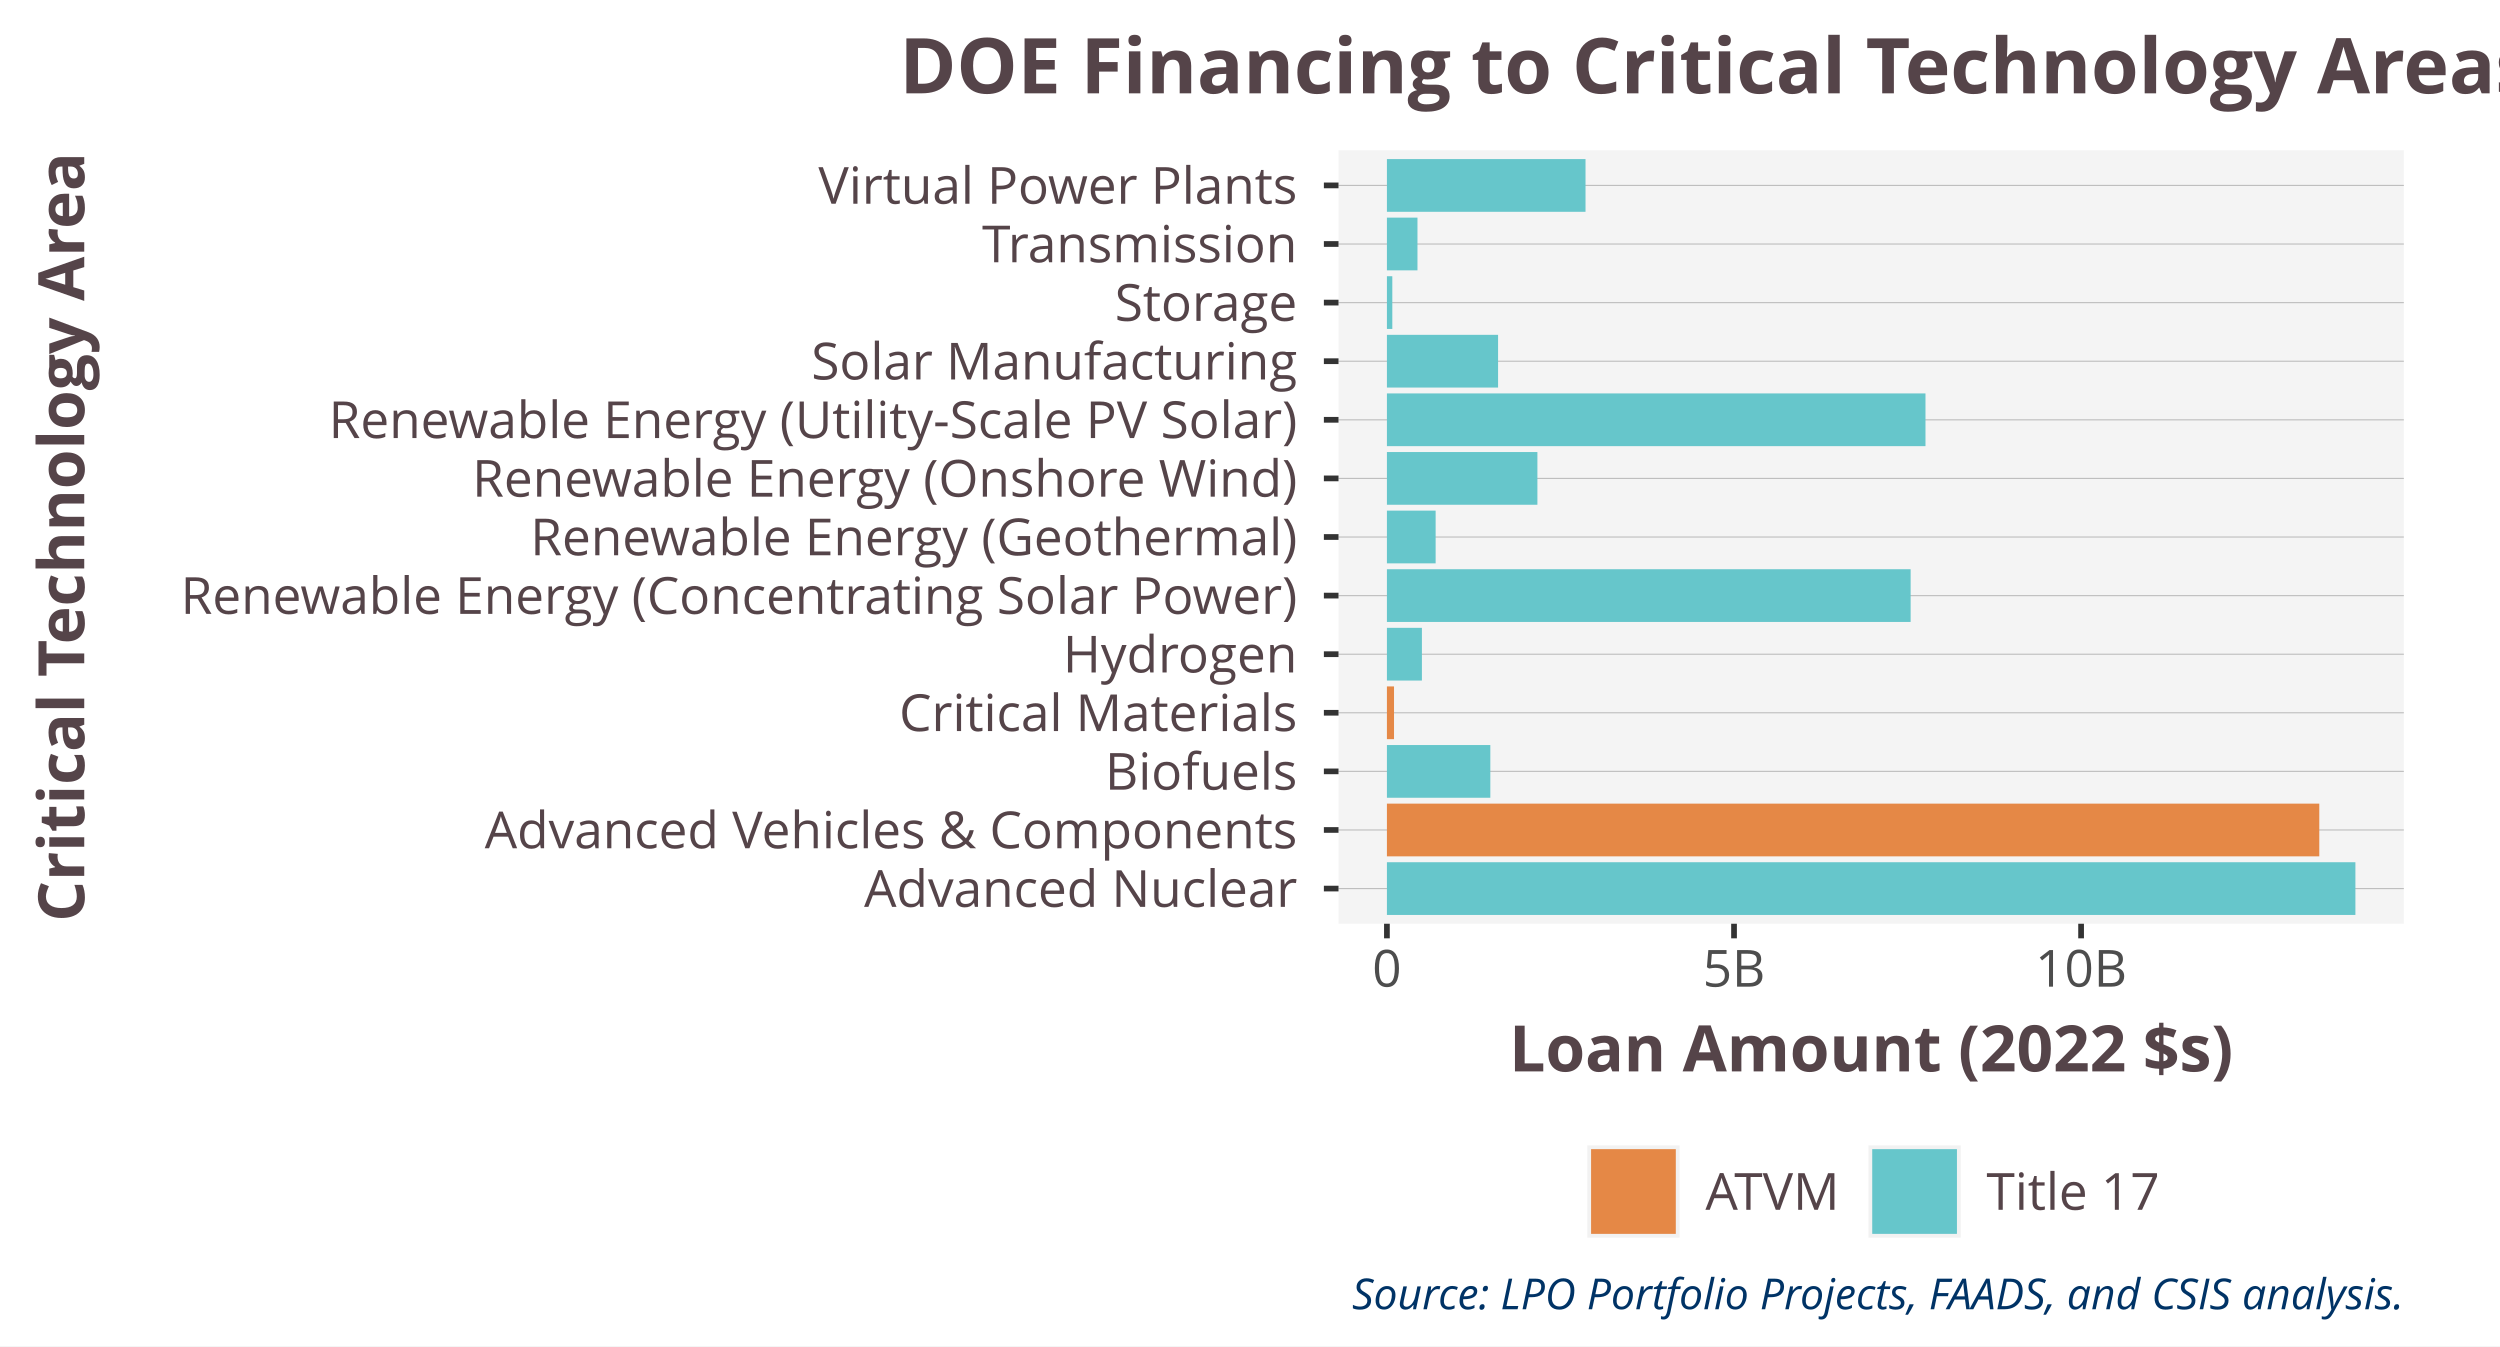
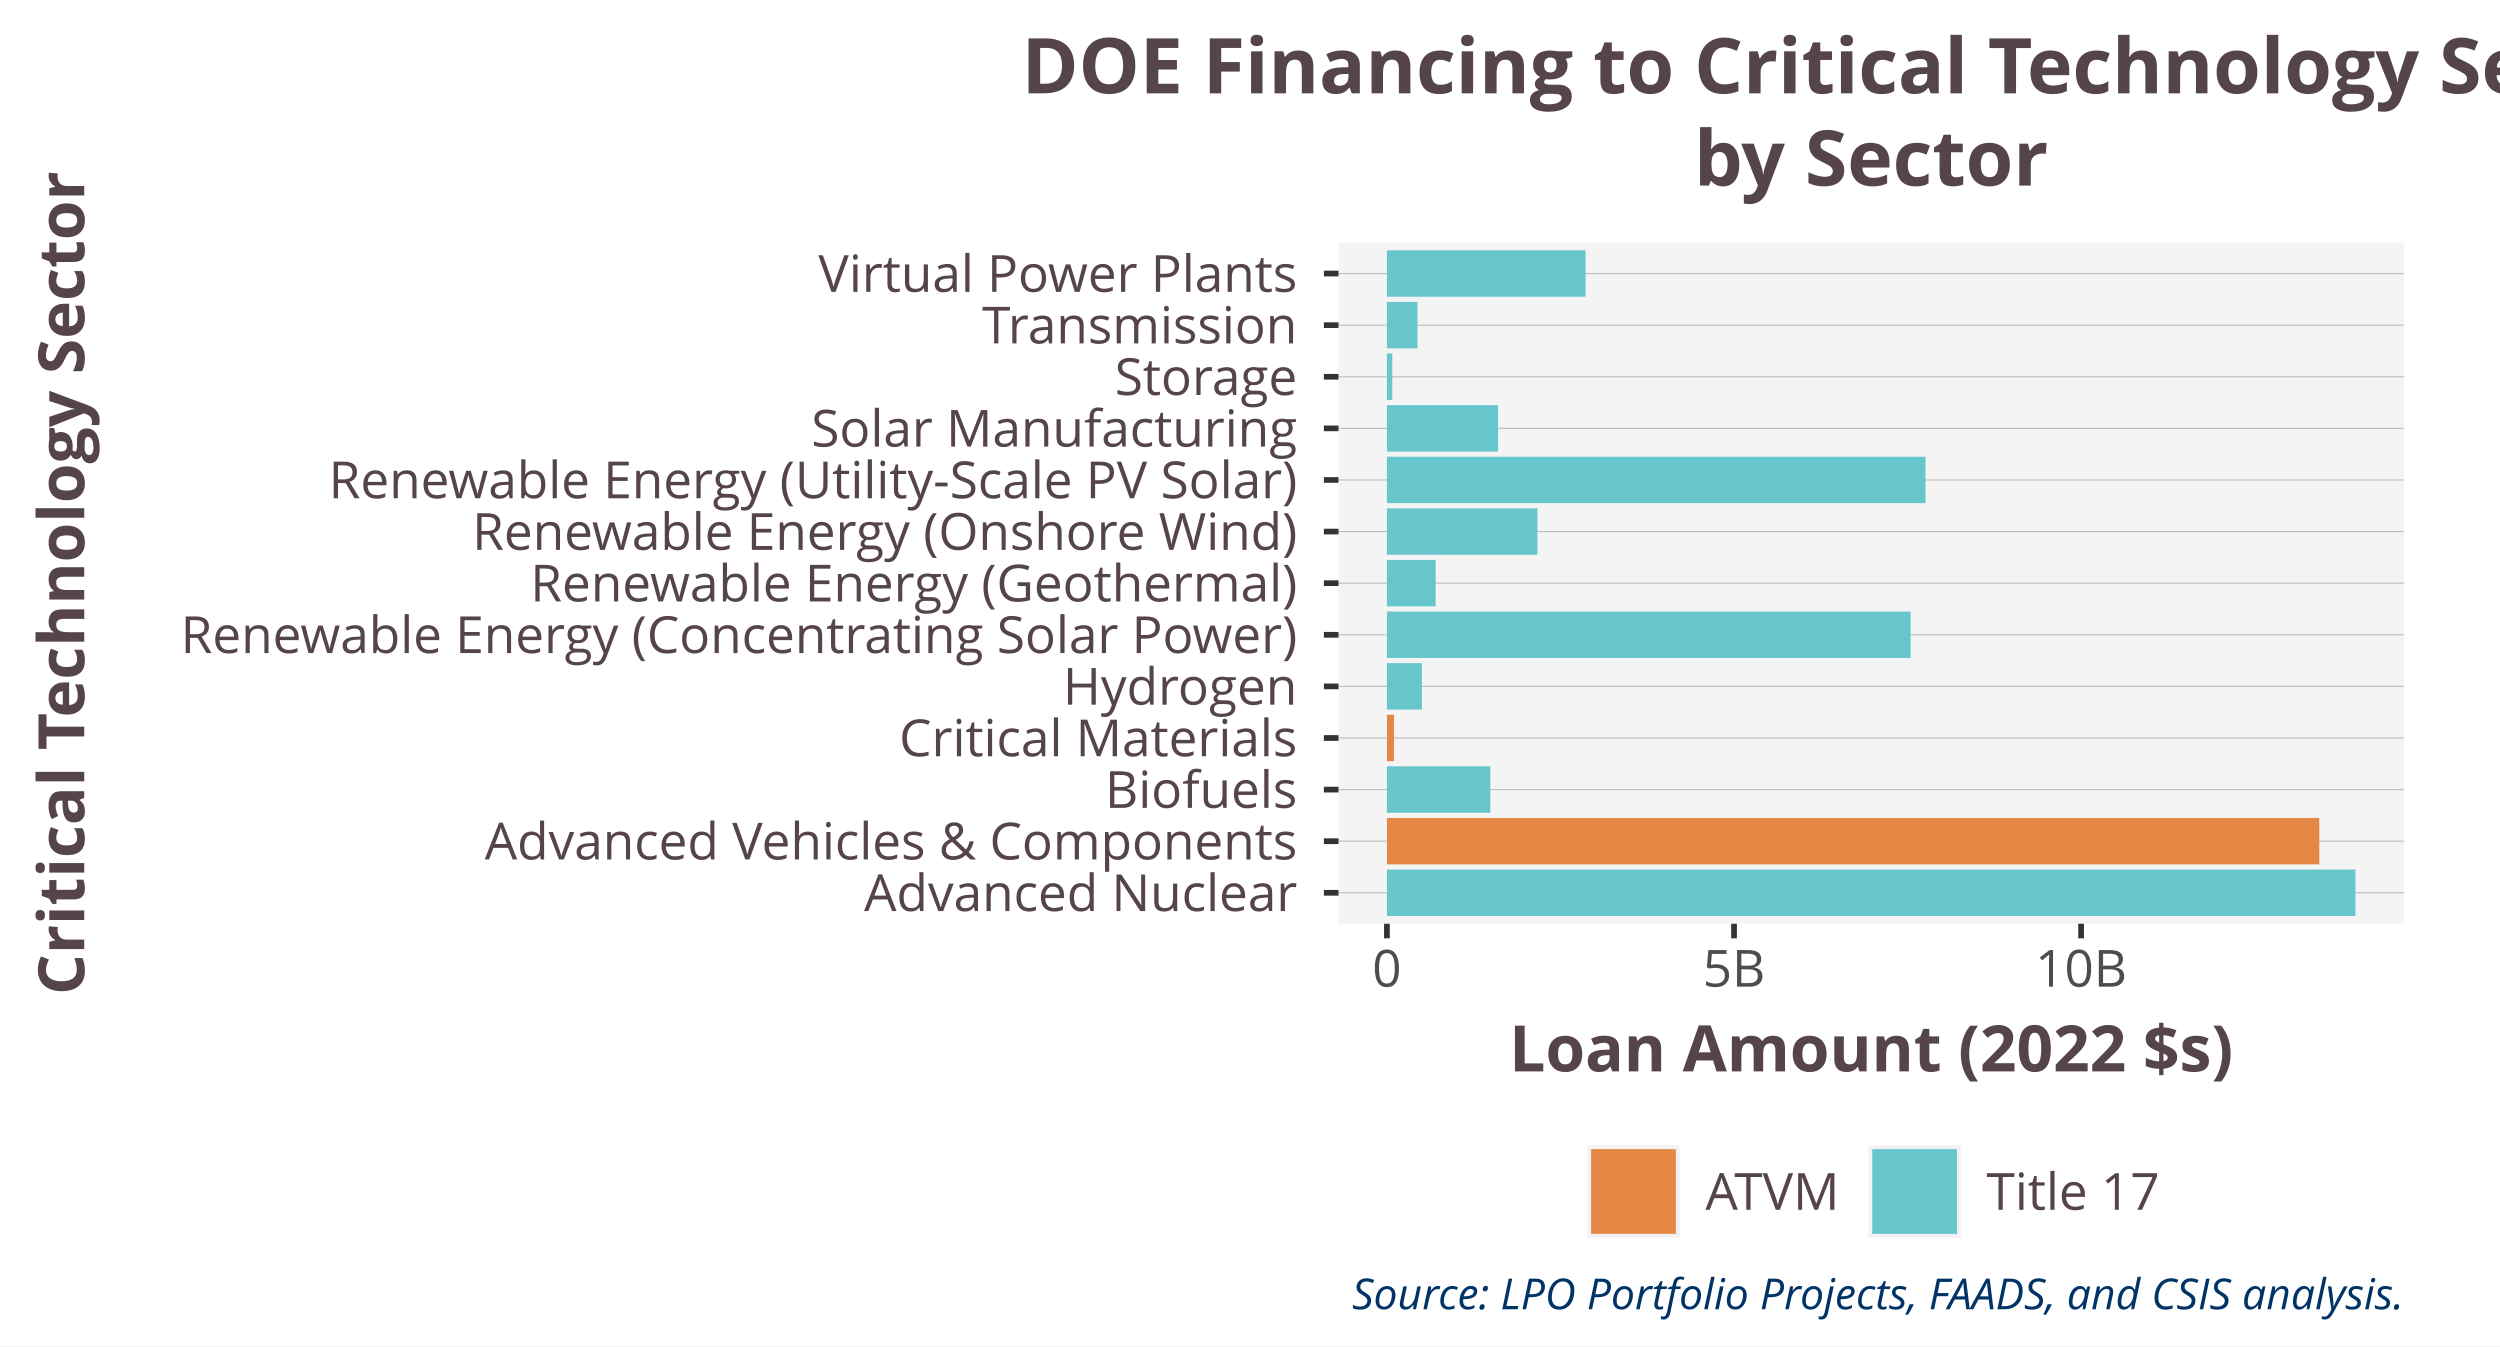
<svg xmlns="http://www.w3.org/2000/svg" class="svglite" width="468.00pt" height="252.00pt" viewBox="0 0 468.00 252.00">
  <defs>
    <style type="text/css">
    .svglite line, .svglite polyline, .svglite polygon, .svglite path, .svglite rect, .svglite circle {
      fill: none;
      stroke: #000000;
      stroke-linecap: round;
      stroke-linejoin: round;
      stroke-miterlimit: 10.00;
    }
    .svglite text {
      white-space: pre;
    }
  </style>
  </defs>
  <rect width="100%" height="100%" style="stroke: none; fill: #FFFFFF;" />
  <defs>
    <clipPath id="cpMC4wMHw0NjguMDB8MC4wMHwyNTIuMDA=">
      <rect x="0.00" y="0.00" width="468.00" height="252.00" />
    </clipPath>
  </defs>
  <g clip-path="url(#cpMC4wMHw0NjguMDB8MC4wMHwyNTIuMDA=)">
    <rect x="0.00" y="0.00" width="468.00" height="252.00" style="stroke-width: 1.07; stroke: #FFFFFF; fill: #FFFFFF;" />
  </g>
  <defs>
-     <clipPath id="cpMjUwLjU3fDQ1MC4wMHwyOC4xM3wxNzIuOTI=">
-       <rect x="250.57" y="28.13" width="199.43" height="144.79" />
+     <clipPath id="cpMjUwLjU3fDQ1MC4wMHw0NS40MXwxNzIuOTI=">
+       <rect x="250.57" y="45.41" width="199.43" height="127.51" />
    </clipPath>
  </defs>
-   <g clip-path="url(#cpMjUwLjU3fDQ1MC4wMHwyOC4xM3wxNzIuOTI=)">
-     <rect x="250.57" y="28.13" width="199.43" height="144.79" style="stroke-width: 1.07; stroke: none; fill: #F4F4F4;" />
-     <polyline points="250.57,166.34 450.00,166.34 " style="stroke-width: 0.21; stroke: #BEBEBE; stroke-linecap: butt;" />
-     <polyline points="250.57,155.37 450.00,155.37 " style="stroke-width: 0.21; stroke: #BEBEBE; stroke-linecap: butt;" />
-     <polyline points="250.57,144.40 450.00,144.40 " style="stroke-width: 0.21; stroke: #BEBEBE; stroke-linecap: butt;" />
-     <polyline points="250.57,133.43 450.00,133.43 " style="stroke-width: 0.21; stroke: #BEBEBE; stroke-linecap: butt;" />
-     <polyline points="250.57,122.47 450.00,122.47 " style="stroke-width: 0.21; stroke: #BEBEBE; stroke-linecap: butt;" />
-     <polyline points="250.57,111.50 450.00,111.50 " style="stroke-width: 0.21; stroke: #BEBEBE; stroke-linecap: butt;" />
-     <polyline points="250.57,100.53 450.00,100.53 " style="stroke-width: 0.21; stroke: #BEBEBE; stroke-linecap: butt;" />
-     <polyline points="250.57,89.56 450.00,89.56 " style="stroke-width: 0.21; stroke: #BEBEBE; stroke-linecap: butt;" />
-     <polyline points="250.57,78.59 450.00,78.59 " style="stroke-width: 0.21; stroke: #BEBEBE; stroke-linecap: butt;" />
-     <polyline points="250.57,67.62 450.00,67.62 " style="stroke-width: 0.21; stroke: #BEBEBE; stroke-linecap: butt;" />
-     <polyline points="250.57,56.65 450.00,56.65 " style="stroke-width: 0.21; stroke: #BEBEBE; stroke-linecap: butt;" />
-     <polyline points="250.57,45.68 450.00,45.68 " style="stroke-width: 0.21; stroke: #BEBEBE; stroke-linecap: butt;" />
-     <polyline points="250.57,34.71 450.00,34.71 " style="stroke-width: 0.21; stroke: #BEBEBE; stroke-linecap: butt;" />
-     <rect x="259.63" y="150.44" width="174.54" height="9.87" style="stroke-width: 1.07; stroke: none; stroke-linecap: butt; stroke-linejoin: miter; fill: #E58846;" />
-     <rect x="259.63" y="128.50" width="1.33" height="9.87" style="stroke-width: 1.07; stroke: none; stroke-linecap: butt; stroke-linejoin: miter; fill: #E58846;" />
-     <rect x="259.63" y="161.41" width="181.30" height="9.87" style="stroke-width: 1.07; stroke: none; stroke-linecap: butt; stroke-linejoin: miter; fill: #66C6CB;" />
-     <rect x="259.63" y="139.47" width="19.36" height="9.87" style="stroke-width: 1.07; stroke: none; stroke-linecap: butt; stroke-linejoin: miter; fill: #66C6CB;" />
-     <rect x="259.63" y="117.53" width="6.55" height="9.87" style="stroke-width: 1.07; stroke: none; stroke-linecap: butt; stroke-linejoin: miter; fill: #66C6CB;" />
-     <rect x="259.63" y="106.56" width="98.04" height="9.87" style="stroke-width: 1.07; stroke: none; stroke-linecap: butt; stroke-linejoin: miter; fill: #66C6CB;" />
-     <rect x="259.63" y="95.59" width="9.12" height="9.87" style="stroke-width: 1.07; stroke: none; stroke-linecap: butt; stroke-linejoin: miter; fill: #66C6CB;" />
-     <rect x="259.63" y="84.62" width="28.17" height="9.87" style="stroke-width: 1.07; stroke: none; stroke-linecap: butt; stroke-linejoin: miter; fill: #66C6CB;" />
-     <rect x="259.63" y="73.65" width="100.82" height="9.87" style="stroke-width: 1.07; stroke: none; stroke-linecap: butt; stroke-linejoin: miter; fill: #66C6CB;" />
-     <rect x="259.63" y="62.68" width="20.81" height="9.87" style="stroke-width: 1.07; stroke: none; stroke-linecap: butt; stroke-linejoin: miter; fill: #66C6CB;" />
-     <rect x="259.63" y="51.71" width="1.01" height="9.87" style="stroke-width: 1.07; stroke: none; stroke-linecap: butt; stroke-linejoin: miter; fill: #66C6CB;" />
-     <rect x="259.63" y="40.74" width="5.72" height="9.87" style="stroke-width: 1.07; stroke: none; stroke-linecap: butt; stroke-linejoin: miter; fill: #66C6CB;" />
-     <rect x="259.63" y="29.78" width="37.18" height="9.87" style="stroke-width: 1.07; stroke: none; stroke-linecap: butt; stroke-linejoin: miter; fill: #66C6CB;" />
+   <g clip-path="url(#cpMjUwLjU3fDQ1MC4wMHw0NS40MXwxNzIuOTI=)">
+     <rect x="250.57" y="45.41" width="199.43" height="127.51" style="stroke-width: 1.07; stroke: none; fill: #F4F4F4;" />
+     <polyline points="250.57,167.13 450.00,167.13 " style="stroke-width: 0.21; stroke: #BEBEBE; stroke-linecap: butt;" />
+     <polyline points="250.57,157.47 450.00,157.47 " style="stroke-width: 0.21; stroke: #BEBEBE; stroke-linecap: butt;" />
+     <polyline points="250.57,147.81 450.00,147.81 " style="stroke-width: 0.21; stroke: #BEBEBE; stroke-linecap: butt;" />
+     <polyline points="250.57,138.15 450.00,138.15 " style="stroke-width: 0.21; stroke: #BEBEBE; stroke-linecap: butt;" />
+     <polyline points="250.57,128.49 450.00,128.49 " style="stroke-width: 0.21; stroke: #BEBEBE; stroke-linecap: butt;" />
+     <polyline points="250.57,118.83 450.00,118.83 " style="stroke-width: 0.21; stroke: #BEBEBE; stroke-linecap: butt;" />
+     <polyline points="250.57,109.17 450.00,109.17 " style="stroke-width: 0.21; stroke: #BEBEBE; stroke-linecap: butt;" />
+     <polyline points="250.57,99.51 450.00,99.51 " style="stroke-width: 0.21; stroke: #BEBEBE; stroke-linecap: butt;" />
+     <polyline points="250.57,89.85 450.00,89.85 " style="stroke-width: 0.21; stroke: #BEBEBE; stroke-linecap: butt;" />
+     <polyline points="250.57,80.19 450.00,80.19 " style="stroke-width: 0.21; stroke: #BEBEBE; stroke-linecap: butt;" />
+     <polyline points="250.57,70.53 450.00,70.53 " style="stroke-width: 0.21; stroke: #BEBEBE; stroke-linecap: butt;" />
+     <polyline points="250.57,60.87 450.00,60.87 " style="stroke-width: 0.21; stroke: #BEBEBE; stroke-linecap: butt;" />
+     <polyline points="250.57,51.21 450.00,51.21 " style="stroke-width: 0.21; stroke: #BEBEBE; stroke-linecap: butt;" />
+     <rect x="259.63" y="153.12" width="174.54" height="8.69" style="stroke-width: 1.07; stroke: none; stroke-linecap: butt; stroke-linejoin: miter; fill: #E58846;" />
+     <rect x="259.63" y="133.80" width="1.33" height="8.69" style="stroke-width: 1.07; stroke: none; stroke-linecap: butt; stroke-linejoin: miter; fill: #E58846;" />
+     <rect x="259.63" y="162.78" width="181.30" height="8.69" style="stroke-width: 1.07; stroke: none; stroke-linecap: butt; stroke-linejoin: miter; fill: #66C6CB;" />
+     <rect x="259.63" y="143.46" width="19.36" height="8.69" style="stroke-width: 1.07; stroke: none; stroke-linecap: butt; stroke-linejoin: miter; fill: #66C6CB;" />
+     <rect x="259.63" y="124.14" width="6.55" height="8.69" style="stroke-width: 1.07; stroke: none; stroke-linecap: butt; stroke-linejoin: miter; fill: #66C6CB;" />
+     <rect x="259.63" y="114.48" width="98.04" height="8.69" style="stroke-width: 1.07; stroke: none; stroke-linecap: butt; stroke-linejoin: miter; fill: #66C6CB;" />
+     <rect x="259.63" y="104.82" width="9.12" height="8.69" style="stroke-width: 1.07; stroke: none; stroke-linecap: butt; stroke-linejoin: miter; fill: #66C6CB;" />
+     <rect x="259.63" y="95.16" width="28.17" height="8.69" style="stroke-width: 1.07; stroke: none; stroke-linecap: butt; stroke-linejoin: miter; fill: #66C6CB;" />
+     <rect x="259.63" y="85.50" width="100.82" height="8.69" style="stroke-width: 1.07; stroke: none; stroke-linecap: butt; stroke-linejoin: miter; fill: #66C6CB;" />
+     <rect x="259.63" y="75.84" width="20.81" height="8.69" style="stroke-width: 1.07; stroke: none; stroke-linecap: butt; stroke-linejoin: miter; fill: #66C6CB;" />
+     <rect x="259.63" y="66.18" width="1.01" height="8.69" style="stroke-width: 1.07; stroke: none; stroke-linecap: butt; stroke-linejoin: miter; fill: #66C6CB;" />
+     <rect x="259.63" y="56.52" width="5.72" height="8.69" style="stroke-width: 1.07; stroke: none; stroke-linecap: butt; stroke-linejoin: miter; fill: #66C6CB;" />
+     <rect x="259.63" y="46.86" width="37.18" height="8.69" style="stroke-width: 1.07; stroke: none; stroke-linecap: butt; stroke-linejoin: miter; fill: #66C6CB;" />
  </g>
  <g clip-path="url(#cpMC4wMHw0NjguMDB8MC4wMHwyNTIuMDA=)">
-     <text x="242.85" y="169.77" text-anchor="end" style="font-size: 9.60px;fill: #554449; font-family: &quot;Open Sans&quot;;" textLength="81.01px" lengthAdjust="spacingAndGlyphs">Advanced Nuclear</text>
-     <text x="242.85" y="158.80" text-anchor="end" style="font-size: 9.60px;fill: #554449; font-family: &quot;Open Sans&quot;;" textLength="152.07px" lengthAdjust="spacingAndGlyphs">Advanced Vehicles &amp; Components</text>
-     <text x="242.85" y="147.83" text-anchor="end" style="font-size: 9.60px;fill: #554449; font-family: &quot;Open Sans&quot;;" textLength="35.86px" lengthAdjust="spacingAndGlyphs">Biofuels</text>
-     <text x="242.85" y="136.86" text-anchor="end" style="font-size: 9.60px;fill: #554449; font-family: &quot;Open Sans&quot;;" textLength="74.46px" lengthAdjust="spacingAndGlyphs">Critical Materials</text>
-     <text x="242.85" y="125.89" text-anchor="end" style="font-size: 9.60px;fill: #554449; font-family: &quot;Open Sans&quot;;" textLength="43.90px" lengthAdjust="spacingAndGlyphs">Hydrogen</text>
-     <text x="242.85" y="114.92" text-anchor="end" style="font-size: 9.60px;fill: #554449; font-family: &quot;Open Sans&quot;;" textLength="209.25px" lengthAdjust="spacingAndGlyphs">Renewable Energy (Concentrating Solar Power)</text>
-     <text x="242.85" y="103.95" text-anchor="end" style="font-size: 9.60px;fill: #554449; font-family: &quot;Open Sans&quot;;" textLength="143.52px" lengthAdjust="spacingAndGlyphs">Renewable Energy (Geothermal)</text>
-     <text x="242.85" y="92.98" text-anchor="end" style="font-size: 9.60px;fill: #554449; font-family: &quot;Open Sans&quot;;" textLength="154.55px" lengthAdjust="spacingAndGlyphs">Renewable Energy (Onshore Wind)</text>
-     <text x="242.85" y="82.01" text-anchor="end" style="font-size: 9.60px;fill: #554449; font-family: &quot;Open Sans&quot;;" textLength="181.28px" lengthAdjust="spacingAndGlyphs">Renewable Energy (Utility-Scale PV Solar)</text>
-     <text x="242.85" y="71.04" text-anchor="end" style="font-size: 9.60px;fill: #554449; font-family: &quot;Open Sans&quot;;" textLength="90.77px" lengthAdjust="spacingAndGlyphs">Solar Manufacturing</text>
-     <text x="242.85" y="60.07" text-anchor="end" style="font-size: 9.60px;fill: #554449; font-family: &quot;Open Sans&quot;;" textLength="34.28px" lengthAdjust="spacingAndGlyphs">Storage</text>
-     <text x="242.85" y="49.10" text-anchor="end" style="font-size: 9.60px;fill: #554449; font-family: &quot;Open Sans&quot;;" textLength="59.49px" lengthAdjust="spacingAndGlyphs">Transmission</text>
-     <text x="242.85" y="38.14" text-anchor="end" style="font-size: 9.60px;fill: #554449; font-family: &quot;Open Sans&quot;;" textLength="89.74px" lengthAdjust="spacingAndGlyphs">Virtual Power Plants</text>
-     <polyline points="247.83,166.34 250.57,166.34 " style="stroke-width: 1.07; stroke: #333333; stroke-linecap: butt;" />
-     <polyline points="247.83,155.37 250.57,155.37 " style="stroke-width: 1.07; stroke: #333333; stroke-linecap: butt;" />
-     <polyline points="247.83,144.40 250.57,144.40 " style="stroke-width: 1.07; stroke: #333333; stroke-linecap: butt;" />
-     <polyline points="247.83,133.43 250.57,133.43 " style="stroke-width: 1.07; stroke: #333333; stroke-linecap: butt;" />
-     <polyline points="247.83,122.47 250.57,122.47 " style="stroke-width: 1.07; stroke: #333333; stroke-linecap: butt;" />
-     <polyline points="247.83,111.50 250.57,111.50 " style="stroke-width: 1.07; stroke: #333333; stroke-linecap: butt;" />
-     <polyline points="247.83,100.53 250.57,100.53 " style="stroke-width: 1.07; stroke: #333333; stroke-linecap: butt;" />
-     <polyline points="247.83,89.56 250.57,89.56 " style="stroke-width: 1.07; stroke: #333333; stroke-linecap: butt;" />
-     <polyline points="247.83,78.59 250.57,78.59 " style="stroke-width: 1.07; stroke: #333333; stroke-linecap: butt;" />
-     <polyline points="247.83,67.62 250.57,67.62 " style="stroke-width: 1.07; stroke: #333333; stroke-linecap: butt;" />
-     <polyline points="247.83,56.65 250.57,56.65 " style="stroke-width: 1.07; stroke: #333333; stroke-linecap: butt;" />
-     <polyline points="247.83,45.68 250.57,45.68 " style="stroke-width: 1.07; stroke: #333333; stroke-linecap: butt;" />
-     <polyline points="247.83,34.71 250.57,34.71 " style="stroke-width: 1.07; stroke: #333333; stroke-linecap: butt;" />
+     <text x="242.85" y="170.55" text-anchor="end" style="font-size: 9.60px;fill: #554449; font-family: &quot;Open Sans&quot;;" textLength="81.01px" lengthAdjust="spacingAndGlyphs">Advanced Nuclear</text>
+     <text x="242.85" y="160.89" text-anchor="end" style="font-size: 9.60px;fill: #554449; font-family: &quot;Open Sans&quot;;" textLength="152.07px" lengthAdjust="spacingAndGlyphs">Advanced Vehicles &amp; Components</text>
+     <text x="242.85" y="151.23" text-anchor="end" style="font-size: 9.60px;fill: #554449; font-family: &quot;Open Sans&quot;;" textLength="35.86px" lengthAdjust="spacingAndGlyphs">Biofuels</text>
+     <text x="242.85" y="141.57" text-anchor="end" style="font-size: 9.60px;fill: #554449; font-family: &quot;Open Sans&quot;;" textLength="74.46px" lengthAdjust="spacingAndGlyphs">Critical Materials</text>
+     <text x="242.85" y="131.91" text-anchor="end" style="font-size: 9.60px;fill: #554449; font-family: &quot;Open Sans&quot;;" textLength="43.90px" lengthAdjust="spacingAndGlyphs">Hydrogen</text>
+     <text x="242.85" y="122.25" text-anchor="end" style="font-size: 9.60px;fill: #554449; font-family: &quot;Open Sans&quot;;" textLength="209.25px" lengthAdjust="spacingAndGlyphs">Renewable Energy (Concentrating Solar Power)</text>
+     <text x="242.85" y="112.59" text-anchor="end" style="font-size: 9.60px;fill: #554449; font-family: &quot;Open Sans&quot;;" textLength="143.52px" lengthAdjust="spacingAndGlyphs">Renewable Energy (Geothermal)</text>
+     <text x="242.85" y="102.93" text-anchor="end" style="font-size: 9.60px;fill: #554449; font-family: &quot;Open Sans&quot;;" textLength="154.55px" lengthAdjust="spacingAndGlyphs">Renewable Energy (Onshore Wind)</text>
+     <text x="242.85" y="93.27" text-anchor="end" style="font-size: 9.60px;fill: #554449; font-family: &quot;Open Sans&quot;;" textLength="181.28px" lengthAdjust="spacingAndGlyphs">Renewable Energy (Utility-Scale PV Solar)</text>
+     <text x="242.85" y="83.61" text-anchor="end" style="font-size: 9.60px;fill: #554449; font-family: &quot;Open Sans&quot;;" textLength="90.77px" lengthAdjust="spacingAndGlyphs">Solar Manufacturing</text>
+     <text x="242.85" y="73.95" text-anchor="end" style="font-size: 9.60px;fill: #554449; font-family: &quot;Open Sans&quot;;" textLength="34.28px" lengthAdjust="spacingAndGlyphs">Storage</text>
+     <text x="242.85" y="64.29" text-anchor="end" style="font-size: 9.60px;fill: #554449; font-family: &quot;Open Sans&quot;;" textLength="59.49px" lengthAdjust="spacingAndGlyphs">Transmission</text>
+     <text x="242.85" y="54.63" text-anchor="end" style="font-size: 9.60px;fill: #554449; font-family: &quot;Open Sans&quot;;" textLength="89.74px" lengthAdjust="spacingAndGlyphs">Virtual Power Plants</text>
+     <polyline points="247.83,167.13 250.57,167.13 " style="stroke-width: 1.07; stroke: #333333; stroke-linecap: butt;" />
+     <polyline points="247.83,157.47 250.57,157.47 " style="stroke-width: 1.07; stroke: #333333; stroke-linecap: butt;" />
+     <polyline points="247.83,147.81 250.57,147.81 " style="stroke-width: 1.07; stroke: #333333; stroke-linecap: butt;" />
+     <polyline points="247.83,138.15 250.57,138.15 " style="stroke-width: 1.07; stroke: #333333; stroke-linecap: butt;" />
+     <polyline points="247.83,128.49 250.57,128.49 " style="stroke-width: 1.07; stroke: #333333; stroke-linecap: butt;" />
+     <polyline points="247.83,118.83 250.57,118.83 " style="stroke-width: 1.07; stroke: #333333; stroke-linecap: butt;" />
+     <polyline points="247.83,109.17 250.57,109.17 " style="stroke-width: 1.07; stroke: #333333; stroke-linecap: butt;" />
+     <polyline points="247.83,99.51 250.57,99.51 " style="stroke-width: 1.07; stroke: #333333; stroke-linecap: butt;" />
+     <polyline points="247.83,89.85 250.57,89.85 " style="stroke-width: 1.07; stroke: #333333; stroke-linecap: butt;" />
+     <polyline points="247.83,80.19 250.57,80.19 " style="stroke-width: 1.07; stroke: #333333; stroke-linecap: butt;" />
+     <polyline points="247.83,70.53 250.57,70.53 " style="stroke-width: 1.07; stroke: #333333; stroke-linecap: butt;" />
+     <polyline points="247.83,60.87 250.57,60.87 " style="stroke-width: 1.07; stroke: #333333; stroke-linecap: butt;" />
+     <polyline points="247.83,51.21 250.57,51.21 " style="stroke-width: 1.07; stroke: #333333; stroke-linecap: butt;" />
    <polyline points="259.63,175.66 259.63,172.92 " style="stroke-width: 1.07; stroke: #333333; stroke-linecap: butt;" />
    <polyline points="324.61,175.66 324.61,172.92 " style="stroke-width: 1.07; stroke: #333333; stroke-linecap: butt;" />
    <polyline points="389.58,175.66 389.58,172.92 " style="stroke-width: 1.07; stroke: #333333; stroke-linecap: butt;" />
    <text x="259.63" y="184.70" text-anchor="middle" style="font-size: 9.60px;fill: #4D4D4D; font-family: &quot;Open Sans&quot;;" textLength="5.49px" lengthAdjust="spacingAndGlyphs">0</text>
    <text x="324.61" y="184.70" text-anchor="middle" style="font-size: 9.60px;fill: #4D4D4D; font-family: &quot;Open Sans&quot;;" textLength="11.68px" lengthAdjust="spacingAndGlyphs">5B</text>
    <text x="389.58" y="184.70" text-anchor="middle" style="font-size: 9.60px;fill: #4D4D4D; font-family: &quot;Open Sans&quot;;" textLength="17.16px" lengthAdjust="spacingAndGlyphs">10B</text>
    <text x="350.28" y="200.56" text-anchor="middle" style="font-size: 12.00px; font-weight: bold;fill: #554449; font-family: &quot;Open Sans&quot;;" textLength="135.61px" lengthAdjust="spacingAndGlyphs">Loan Amount (2022 $s)</text>
-     <text transform="translate(15.77,100.53) rotate(-90)" text-anchor="middle" style="font-size: 12.00px; font-weight: bold;fill: #554449; font-family: &quot;Open Sans&quot;;" textLength="145.16px" lengthAdjust="spacingAndGlyphs">Critical Technology Area</text>
+     <text transform="translate(15.77,109.17) rotate(-90)" text-anchor="middle" style="font-size: 12.00px; font-weight: bold;fill: #554449; font-family: &quot;Open Sans&quot;;" textLength="155.05px" lengthAdjust="spacingAndGlyphs">Critical Technology Sector</text>
    <rect x="294.31" y="214.41" width="111.95" height="17.28" style="stroke-width: 1.07; stroke: none; fill: #FFFFFF;" />
    <rect x="297.14" y="214.41" width="17.28" height="17.28" style="stroke-width: 1.07; stroke: none; fill: #F2F2F2;" />
    <rect x="297.85" y="215.12" width="15.86" height="15.86" style="stroke-width: 1.07; stroke: none; stroke-linecap: butt; stroke-linejoin: miter; fill: #E58846;" />
    <rect x="349.77" y="214.41" width="17.28" height="17.28" style="stroke-width: 1.07; stroke: none; fill: #F2F2F2;" />
    <rect x="350.48" y="215.12" width="15.86" height="15.86" style="stroke-width: 1.07; stroke: none; stroke-linecap: butt; stroke-linejoin: miter; fill: #66C6CB;" />
    <text x="319.25" y="226.47" style="font-size: 9.60px;fill: #554449; font-family: &quot;Open Sans&quot;;" textLength="25.69px" lengthAdjust="spacingAndGlyphs">ATVM</text>
    <text x="371.87" y="226.47" style="font-size: 9.60px;fill: #554449; font-family: &quot;Open Sans&quot;;" textLength="32.39px" lengthAdjust="spacingAndGlyphs">Title 17</text>
-     <text x="350.28" y="17.47" text-anchor="middle" style="font-size: 14.40px; font-weight: bold;fill: #554449; font-family: &quot;Open Sans&quot;;" textLength="365.48px" lengthAdjust="spacingAndGlyphs">DOE Financing to Critical Technology Areas by Area</text>
+     <text x="350.28" y="17.47" text-anchor="middle" style="font-size: 14.40px; font-weight: bold;fill: #554449; font-family: &quot;Open Sans&quot;;" textLength="318.92px" lengthAdjust="spacingAndGlyphs">DOE Financing to Critical Technology Sectors</text>
+     <text x="350.28" y="34.75" text-anchor="middle" style="font-size: 14.40px; font-weight: bold;fill: #554449; font-family: &quot;Open Sans&quot;;" textLength="66.56px" lengthAdjust="spacingAndGlyphs">by Sector</text>
    <text x="450.00" y="245.09" text-anchor="end" style="font-size: 8.00px; font-style: italic;fill: #003366; font-family: &quot;Open Sans&quot;;" textLength="200.04px" lengthAdjust="spacingAndGlyphs">Source:  LPO Portfolio Projects, FAADS, and CSIS analysis.</text>
  </g>
</svg>
